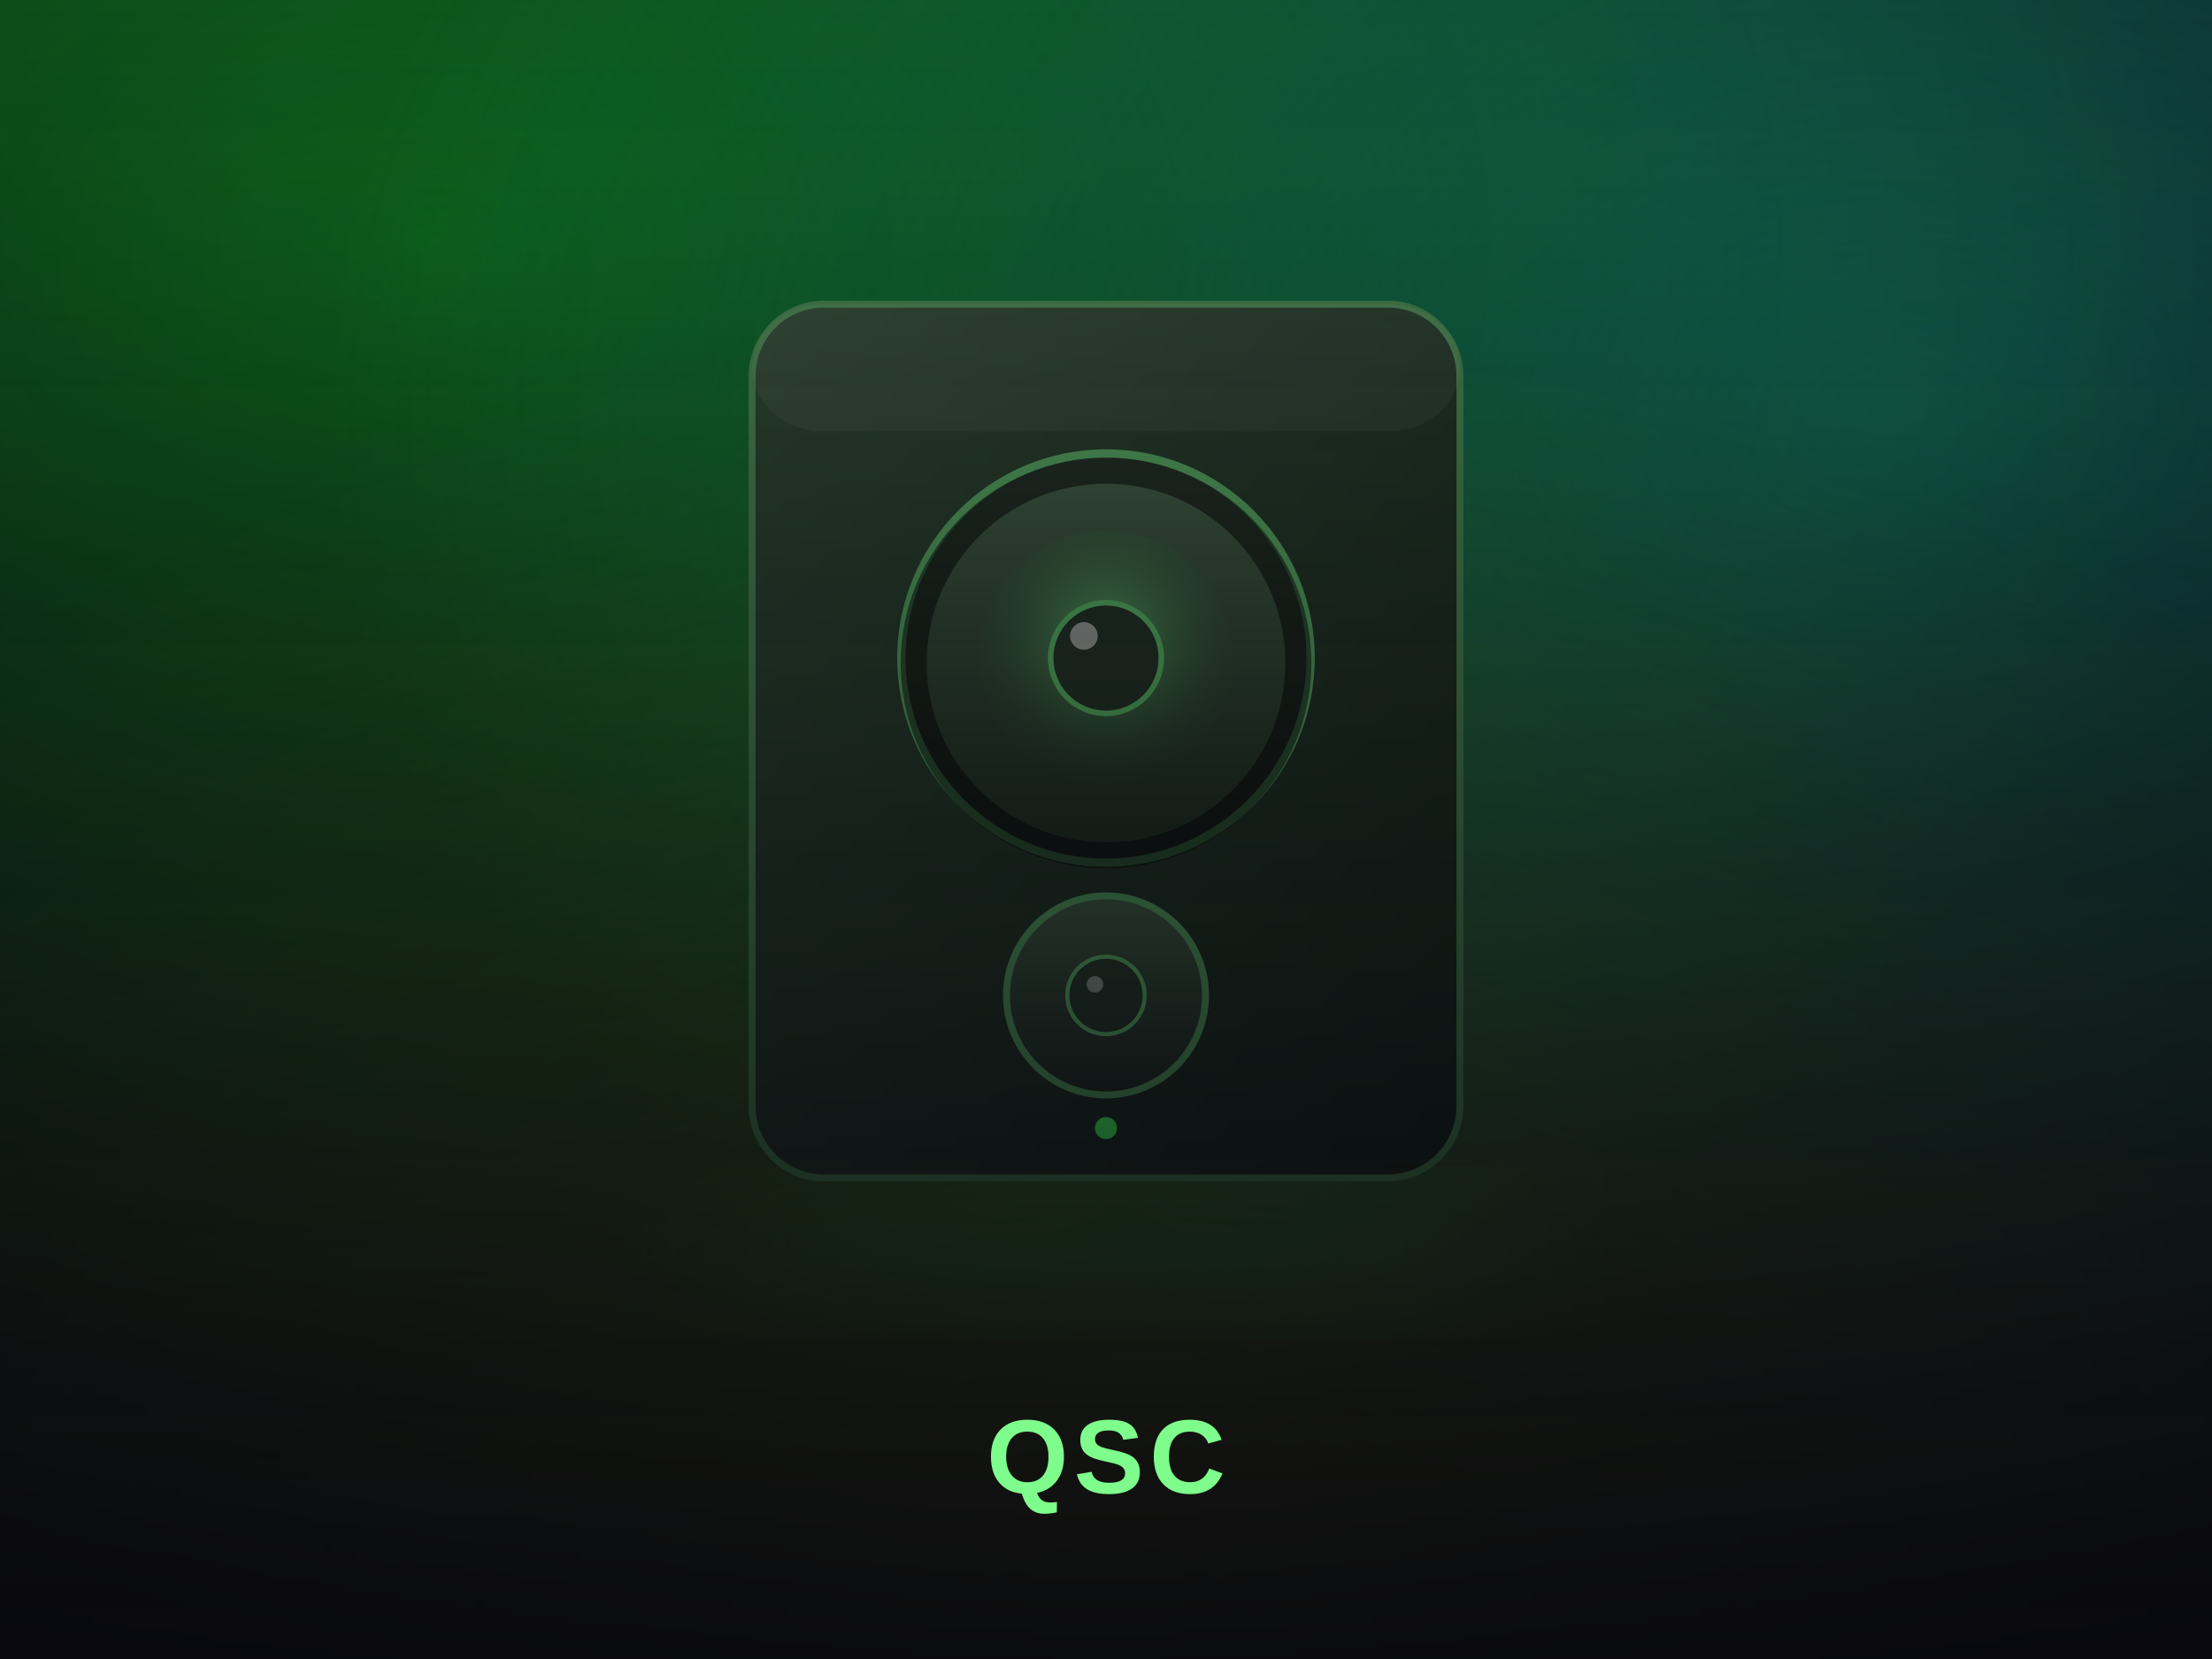
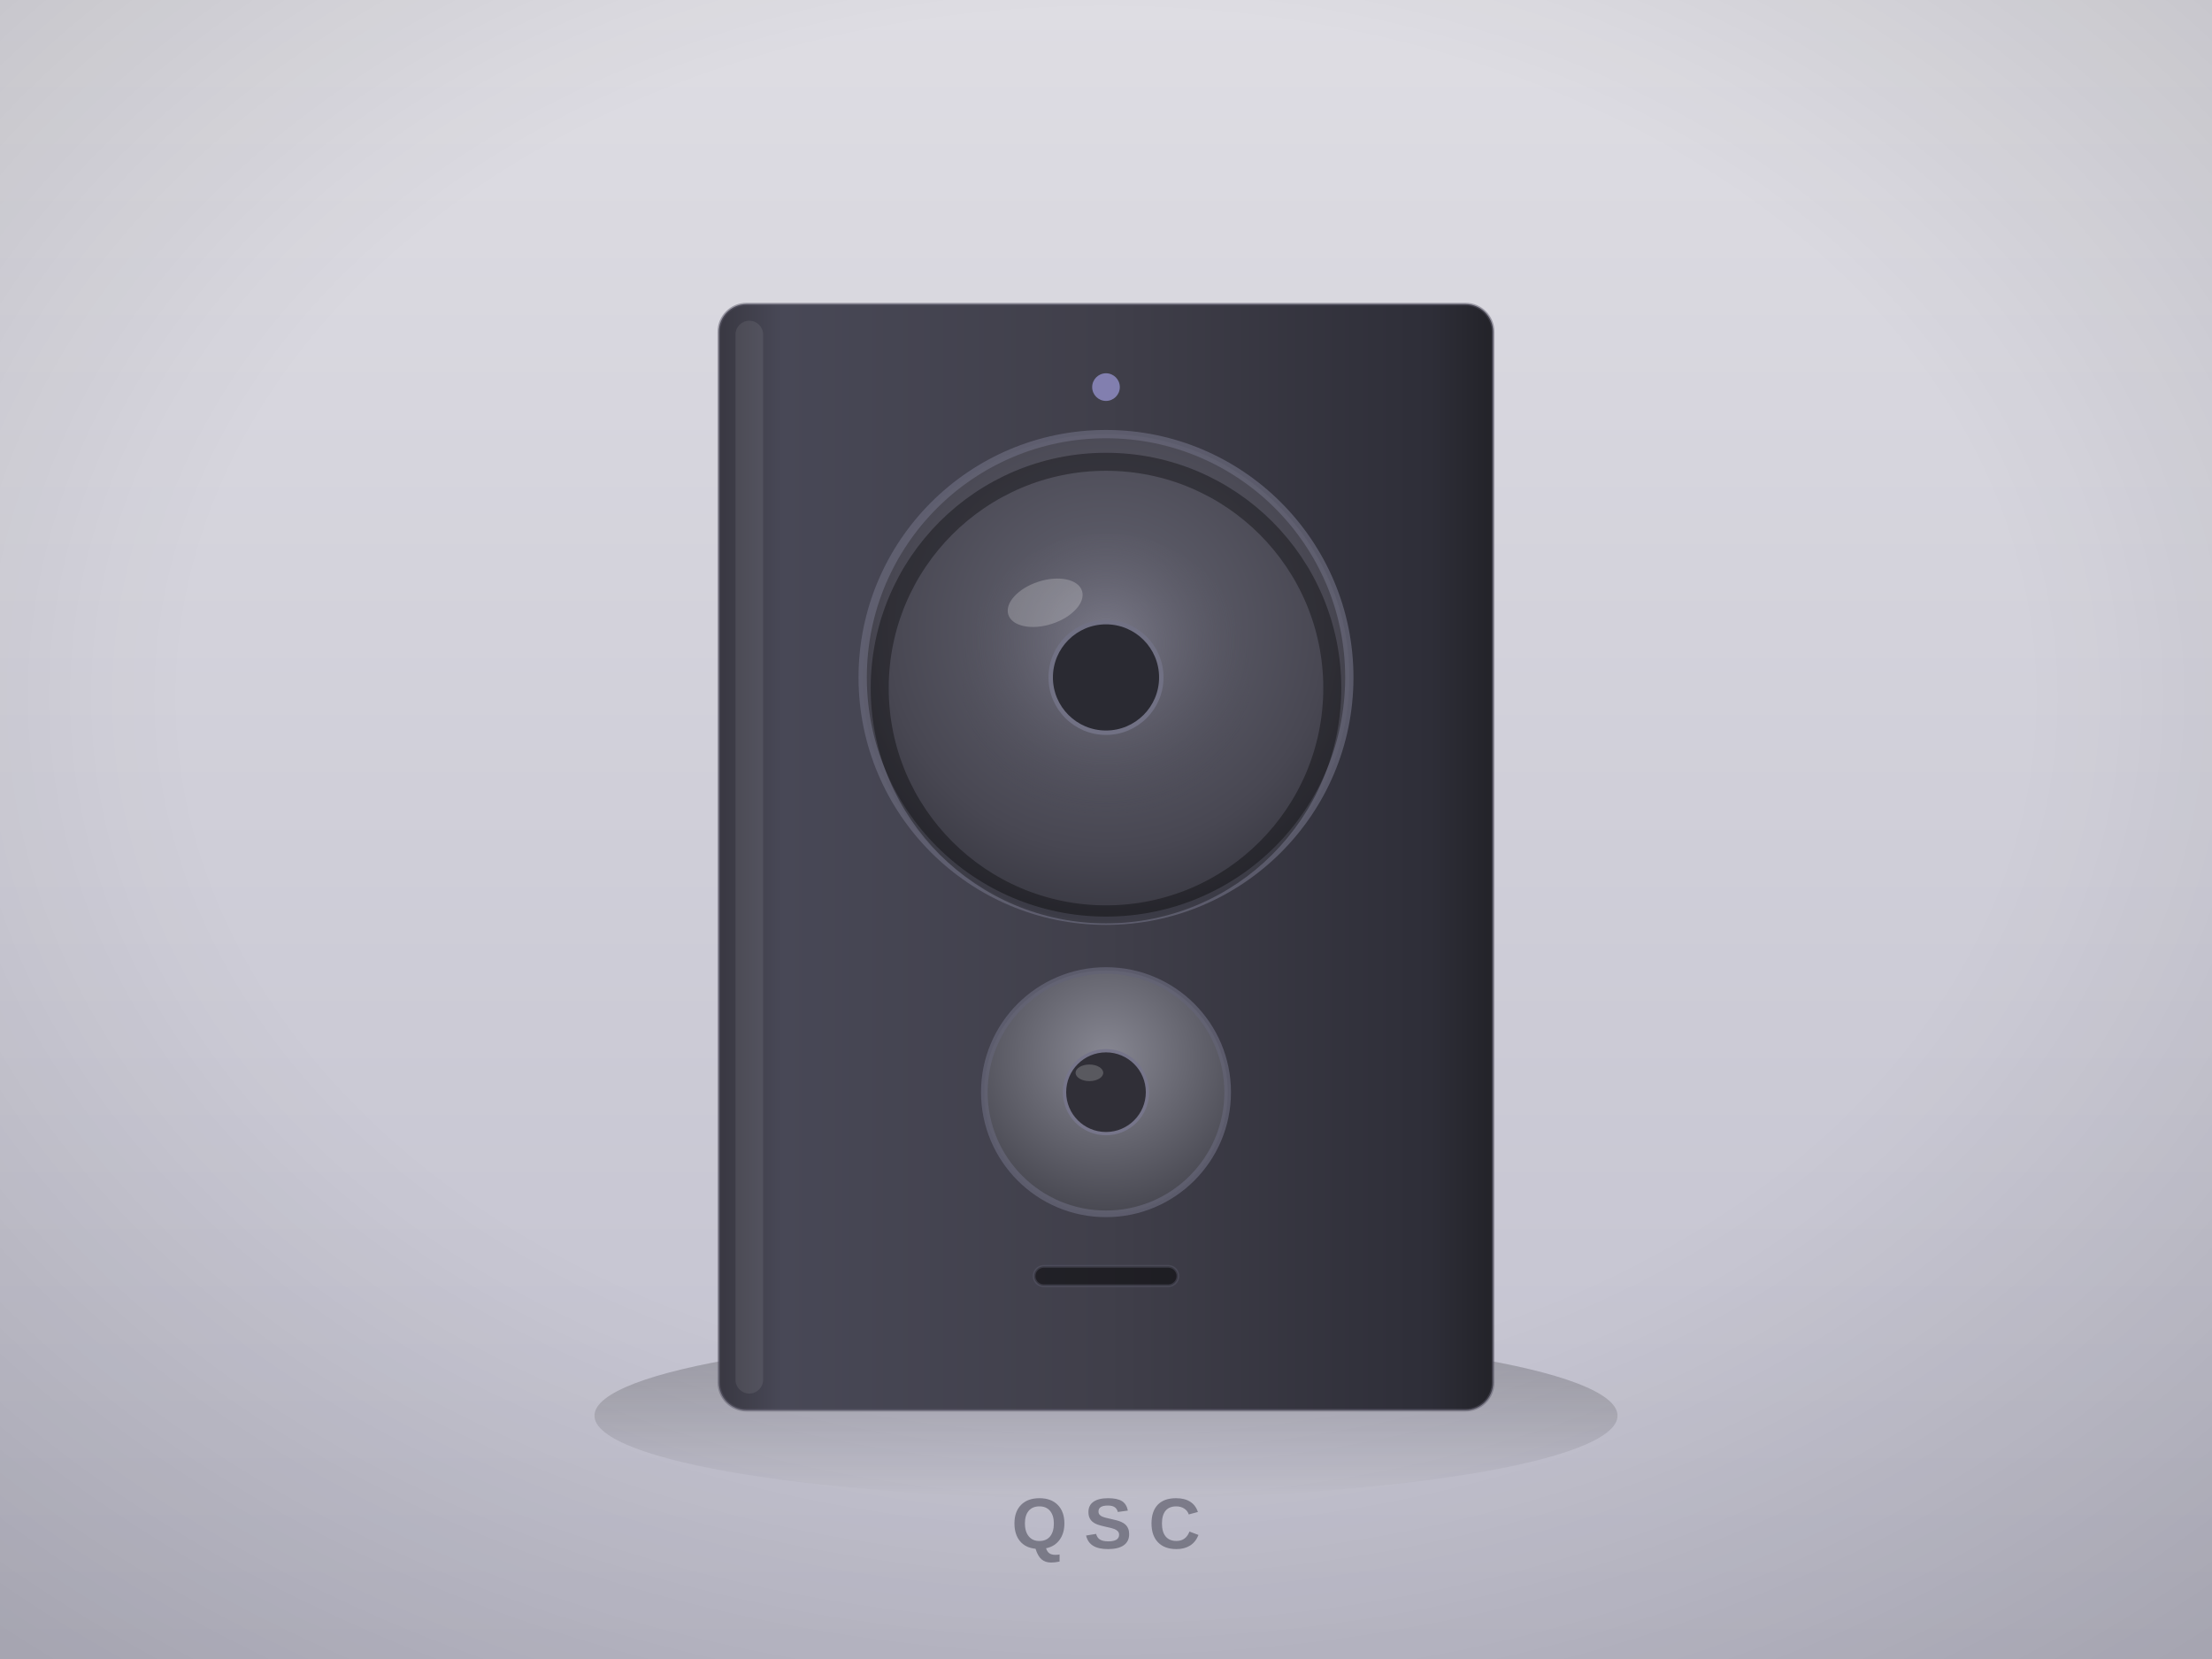
<svg xmlns="http://www.w3.org/2000/svg" width="800" height="600" viewBox="0 0 800 600">
  <defs>
-     <radialGradient id="m1" cx="20%" cy="15%" r="80%">
-       <stop offset="0%" stop-color="hsl(127, 85%, 38%)" stop-opacity=".55" />
-       <stop offset="100%" stop-color="hsl(127, 85%, 38%)" stop-opacity="0" />
+     <linearGradient id="bg" x1="0" y1="0" x2="0" y2="1">
+       <stop offset="0%" stop-color="hsl(242, 10%, 88%)" />
+       <stop offset="100%" stop-color="hsl(242, 12%, 78%)" />
+     </linearGradient>
+     <radialGradient id="vign" cx="50%" cy="42%" r="75%">
+       <stop offset="55%" stop-color="#000" stop-opacity="0" />
+       <stop offset="100%" stop-color="#000" stop-opacity=".14" />
    </radialGradient>
-     <radialGradient id="m2" cx="85%" cy="25%" r="70%">
-       <stop offset="0%" stop-color="hsl(167, 80%, 45%)" stop-opacity=".4" />
-       <stop offset="100%" stop-color="hsl(167, 80%, 45%)" stop-opacity="0" />
+     <linearGradient id="cab" x1="0" y1="0" x2="1" y2="0">
+       <stop offset="0%" stop-color="hsl(242, 8%, 24%)" />
+       <stop offset="8%" stop-color="hsl(242, 9%, 31%)" />
+       <stop offset="50%" stop-color="hsl(242, 8%, 27%)" />
+       <stop offset="92%" stop-color="hsl(242, 10%, 20%)" />
+       <stop offset="100%" stop-color="hsl(242, 8%, 15%)" />
+     </linearGradient>
+     <radialGradient id="cone" cx="50%" cy="40%" r="65%">
+       <stop offset="0%" stop-color="hsl(242, 6%, 42%)" />
+       <stop offset="70%" stop-color="hsl(242, 7%, 30%)" />
+       <stop offset="100%" stop-color="hsl(242, 8%, 22%)" />
    </radialGradient>
-     <radialGradient id="m3" cx="50%" cy="100%" r="80%">
-       <stop offset="0%" stop-color="hsl(67, 75%, 42%)" stop-opacity=".35" />
-       <stop offset="100%" stop-color="hsl(67, 75%, 42%)" stop-opacity="0" />
+     <radialGradient id="dust" cx="50%" cy="38%" r="60%">
+       <stop offset="0%" stop-color="hsl(242, 6%, 52%)" stop-opacity=".9" />
+       <stop offset="100%" stop-color="hsl(242, 7%, 30%)" stop-opacity="0" />
    </radialGradient>
-     <linearGradient id="cab" x1="0" y1="0" x2="1" y2="1">
-       <stop offset="0%" stop-color="hsl(127, 22%, 22%)" />
-       <stop offset="100%" stop-color="hsl(127, 25%, 11%)" />
+     <radialGradient id="tweeter" cx="50%" cy="35%" r="70%">
+       <stop offset="0%" stop-color="hsl(242, 5%, 55%)" />
+       <stop offset="100%" stop-color="hsl(242, 6%, 28%)" />
+     </radialGradient>
+     <linearGradient id="shadow" x1="0" y1="0" x2="0" y2="1">
+       <stop offset="0%" stop-color="#000" stop-opacity=".30" />
+       <stop offset="100%" stop-color="#000" stop-opacity="0" />
    </linearGradient>
-     <linearGradient id="cone" x1="0" y1="0" x2="0" y2="1">
-       <stop offset="0%" stop-color="hsl(127, 18%, 30%)" />
-       <stop offset="100%" stop-color="hsl(127, 20%, 14%)" />
-     </linearGradient>
-     <radialGradient id="dust" cx="50%" cy="42%" r="60%">
-       <stop offset="0%" stop-color="hsl(127, 35%, 52%)" stop-opacity=".9" />
-       <stop offset="100%" stop-color="hsl(127, 30%, 20%)" stop-opacity="0" />
-     </radialGradient>
-     <linearGradient id="floor" x1="0" y1="0" x2="0" y2="1">
-       <stop offset="0%" stop-color="#07070e" stop-opacity="0" />
-       <stop offset="100%" stop-color="#07070e" stop-opacity=".92" />
-     </linearGradient>
-     <filter id="blur">
-       <feGaussianBlur stdDeviation="26" />
-     </filter>
  </defs>
-   <rect width="800" height="600" fill="#0b0b14" />
-   <rect width="800" height="600" fill="url(#m1)" />
-   <rect width="800" height="600" fill="url(#m2)" />
-   <rect width="800" height="600" fill="url(#m3)" />
-   <g transform="translate(400,268)">
-     <ellipse cx="0" cy="185" rx="150" ry="26" fill="hsl(127, 60%, 45%)" opacity=".28" filter="url(#blur)" />
-     <rect x="-128" y="-158" width="256" height="316" rx="26" fill="url(#cab)" stroke="hsl(127, 30%, 38%)" stroke-width="2.5" />
-     <rect x="-128" y="-158" width="256" height="46" rx="26" fill="#ffffff" opacity=".05" />
-     <circle cx="0" cy="-30" r="74" fill="url(#cone)" stroke="hsl(127, 32%, 46%)" stroke-width="3" />
-     <circle cx="0" cy="-30" r="74" fill="none" stroke="#000" stroke-opacity=".5" stroke-width="10" transform="scale(.94)" />
-     <circle cx="0" cy="-30" r="46" fill="url(#dust)" />
-     <circle cx="0" cy="-30" r="20" fill="hsl(127, 20%, 16%)" stroke="hsl(127, 35%, 50%)" stroke-width="2" />
-     <circle cx="-8" cy="-38" r="5" fill="#fff" opacity=".5" />
-     <circle cx="0" cy="92" r="36" fill="url(#cone)" stroke="hsl(127, 32%, 46%)" stroke-width="2.5" />
-     <circle cx="0" cy="92" r="14" fill="hsl(127, 22%, 18%)" stroke="hsl(127, 35%, 52%)" stroke-width="1.5" />
-     <circle cx="-4" cy="88" r="3" fill="#fff" opacity=".45" />
-     <circle cx="0" cy="140" r="4" fill="hsl(127, 90%, 62%)" />
+   <rect width="800" height="600" fill="url(#bg)" />
+   <rect width="800" height="600" fill="url(#vign)" />
+   <ellipse cx="400" cy="512" rx="185" ry="30" fill="url(#shadow)" opacity=".8" />
+   <g transform="translate(400, 300)">
+     <rect x="-140" y="-190" width="280" height="400" rx="10" fill="url(#cab)" />
+     <rect x="-140" y="-190" width="280" height="400" rx="10" fill="none" stroke="hsl(242, 8%, 38%)" stroke-opacity=".5" />
+     <rect x="-134" y="-184" width="10" height="388" rx="5" fill="#fff" opacity=".08" />
+     <circle cx="0" cy="-55" r="88" fill="url(#cone)" />
+     <circle cx="0" cy="-55" r="88" fill="none" stroke="hsl(242, 8%, 45%)" stroke-width="3" stroke-opacity=".7" />
+     <circle cx="0" cy="-55" r="88" fill="none" stroke="#000" stroke-opacity=".35" stroke-width="7" transform="scale(.93)" />
+     <circle cx="0" cy="-55" r="52" fill="url(#dust)" />
+     <circle cx="0" cy="-55" r="20" fill="hsl(242, 8%, 18%)" />
+     <circle cx="0" cy="-55" r="20" fill="none" stroke="hsl(242, 8%, 48%)" stroke-width="1.6" />
+     <ellipse cx="-22" cy="-82" rx="14" ry="8" fill="#fff" opacity=".22" transform="rotate(-18 -22 -82)" />
+     <circle cx="0" cy="95" r="44" fill="url(#tweeter)" />
+     <circle cx="0" cy="95" r="44" fill="none" stroke="hsl(242, 8%, 42%)" stroke-width="2.4" stroke-opacity=".8" />
+     <circle cx="0" cy="95" r="15" fill="hsl(242, 7%, 20%)" />
+     <circle cx="0" cy="95" r="15" fill="none" stroke="hsl(242, 8%, 50%)" stroke-width="1.2" />
+     <ellipse cx="-6" cy="88" rx="5" ry="3" fill="#fff" opacity=".2" />
+     <rect x="-26" y="158" width="52" height="7" rx="3.5" fill="#000" fill-opacity=".5" />
+     <rect x="-26" y="158" width="52" height="7" rx="3.5" fill="none" stroke="hsl(242, 8%, 40%)" stroke-opacity=".4" />
+     <circle cx="0" cy="-160" r="5" fill="hsl(242, 30%, 65%)" opacity=".85" />
  </g>
-   <rect width="800" height="600" fill="url(#floor)" />
-   <text x="400" y="540" font-family="'Arial Black', Arial, sans-serif" font-size="38" font-weight="900" fill="hsl(127, 95%, 74%)" text-anchor="middle" letter-spacing="2">QSC</text>
+   <text x="400" y="560" font-family="Arial, sans-serif" font-size="26" font-weight="800" fill="hsl(242, 10%, 30%)" fill-opacity=".55" text-anchor="middle" letter-spacing="6">QSC</text>
</svg>
